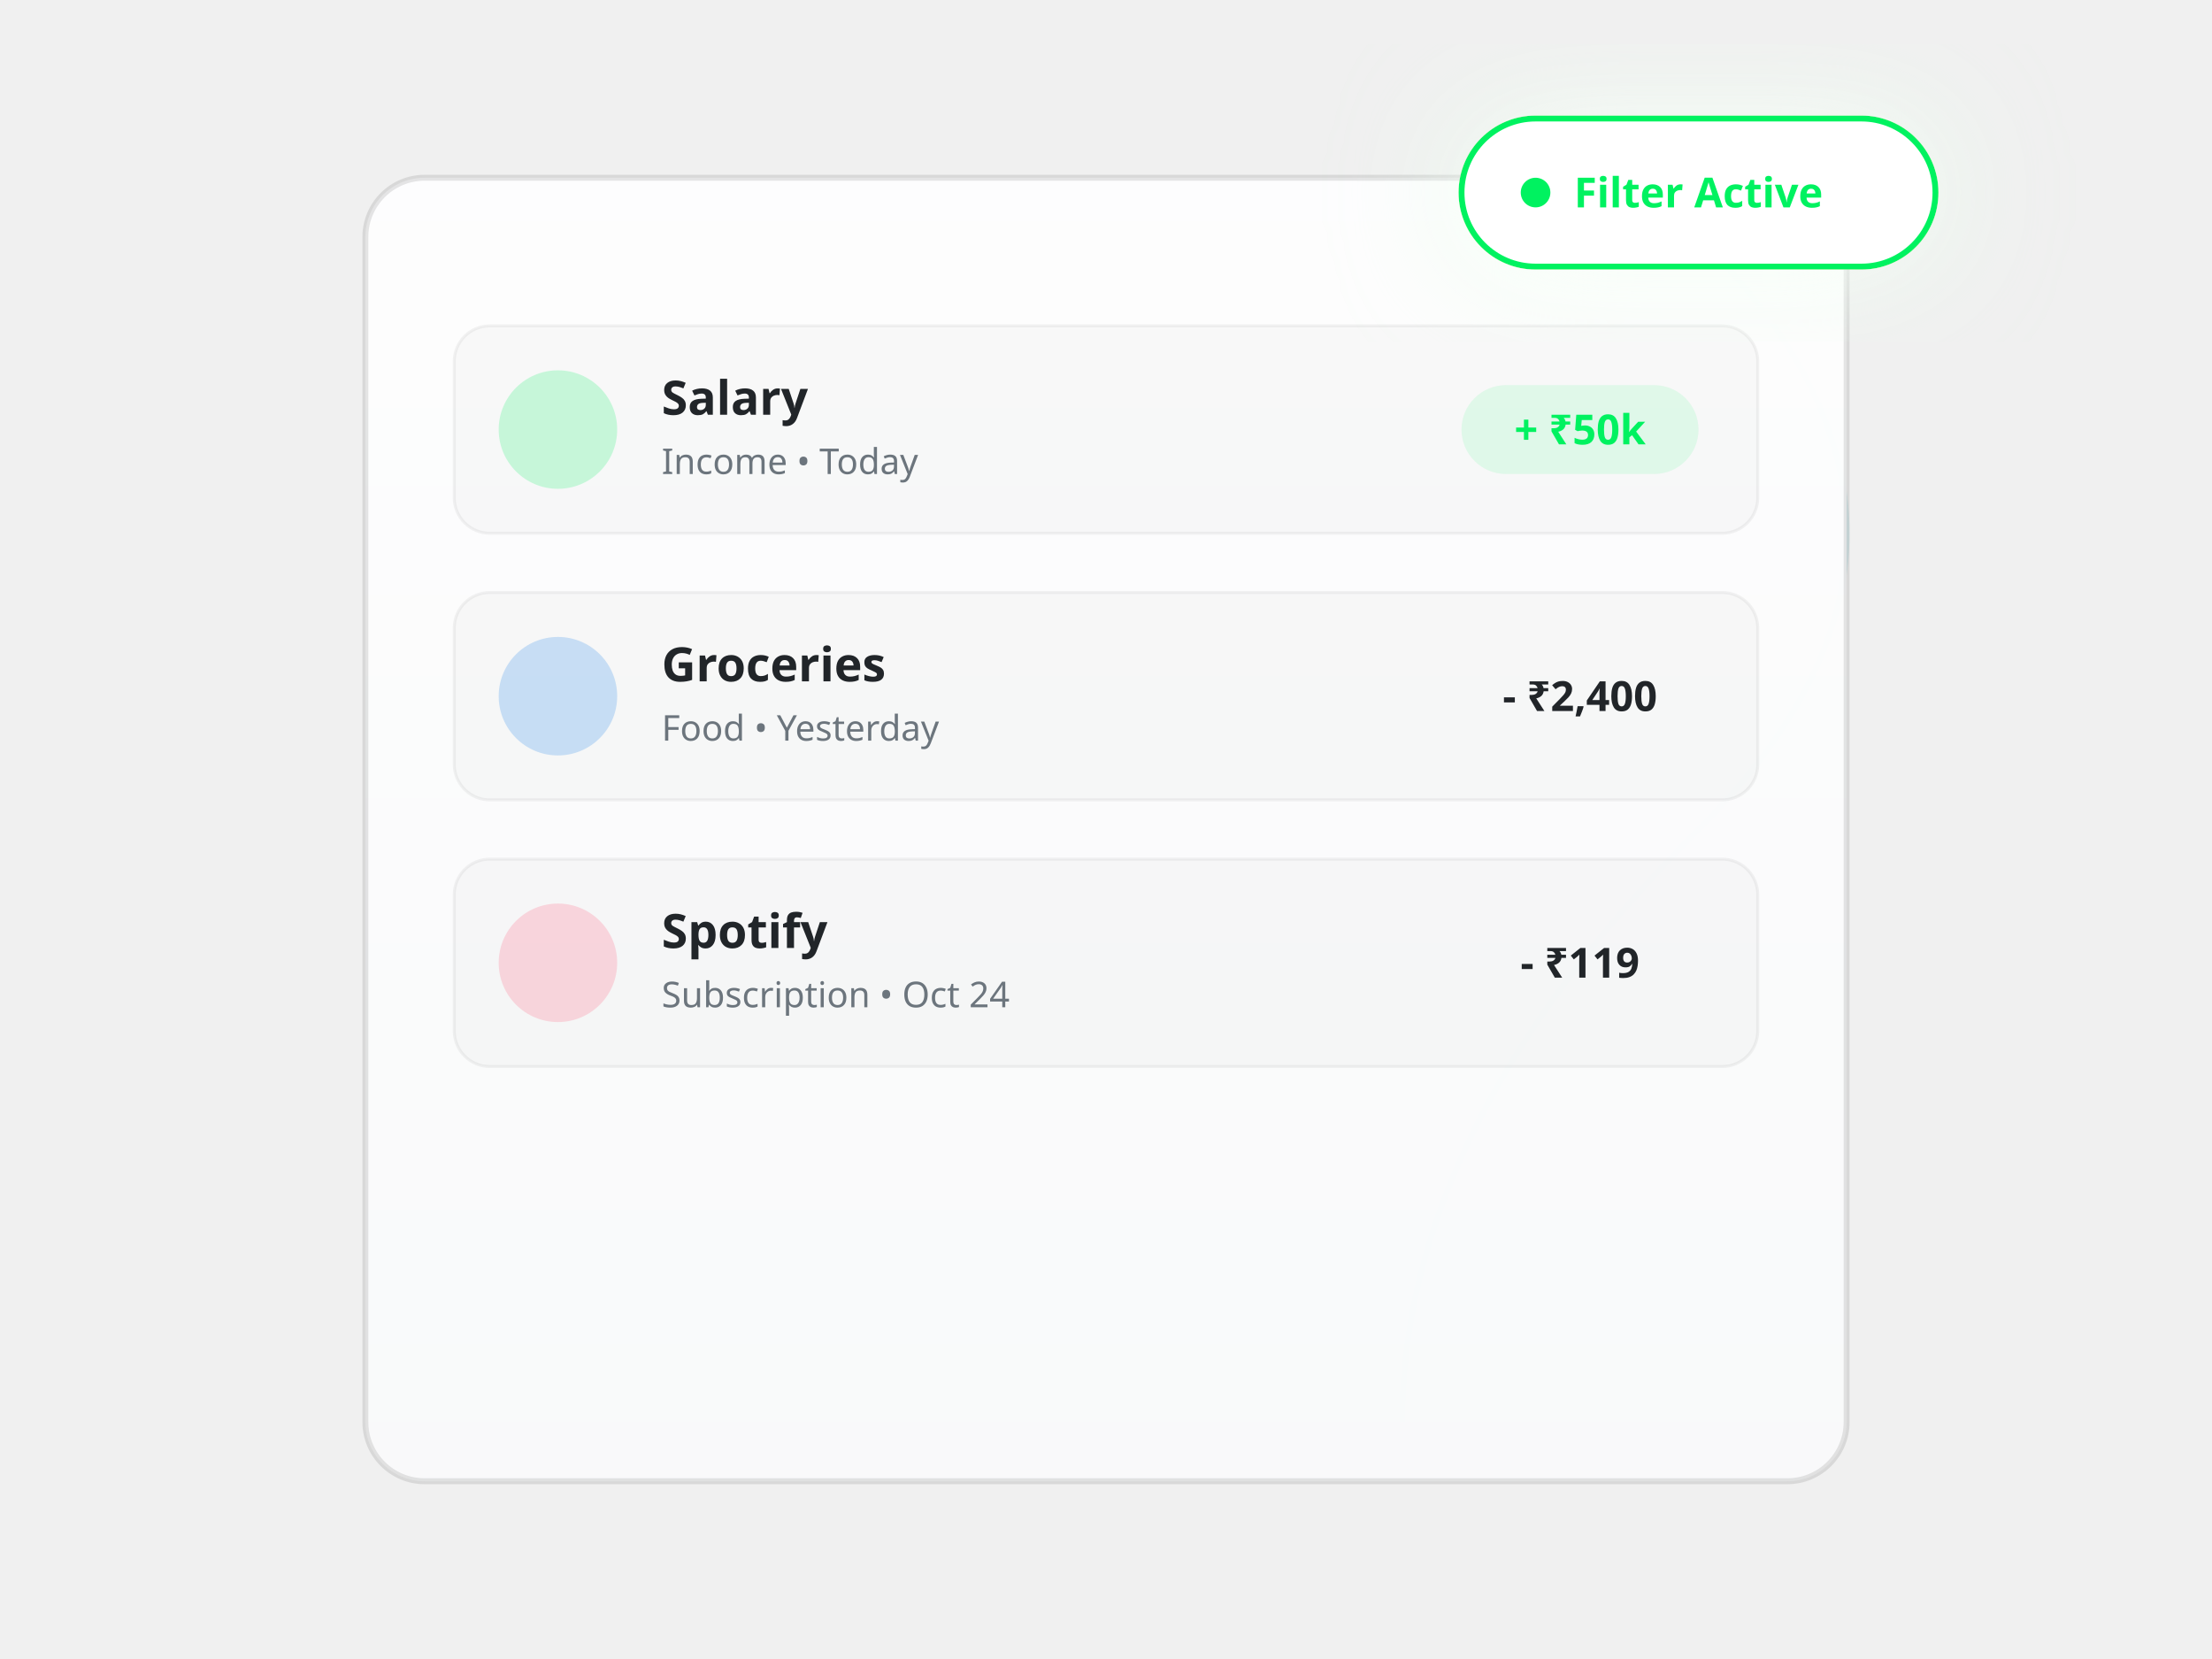
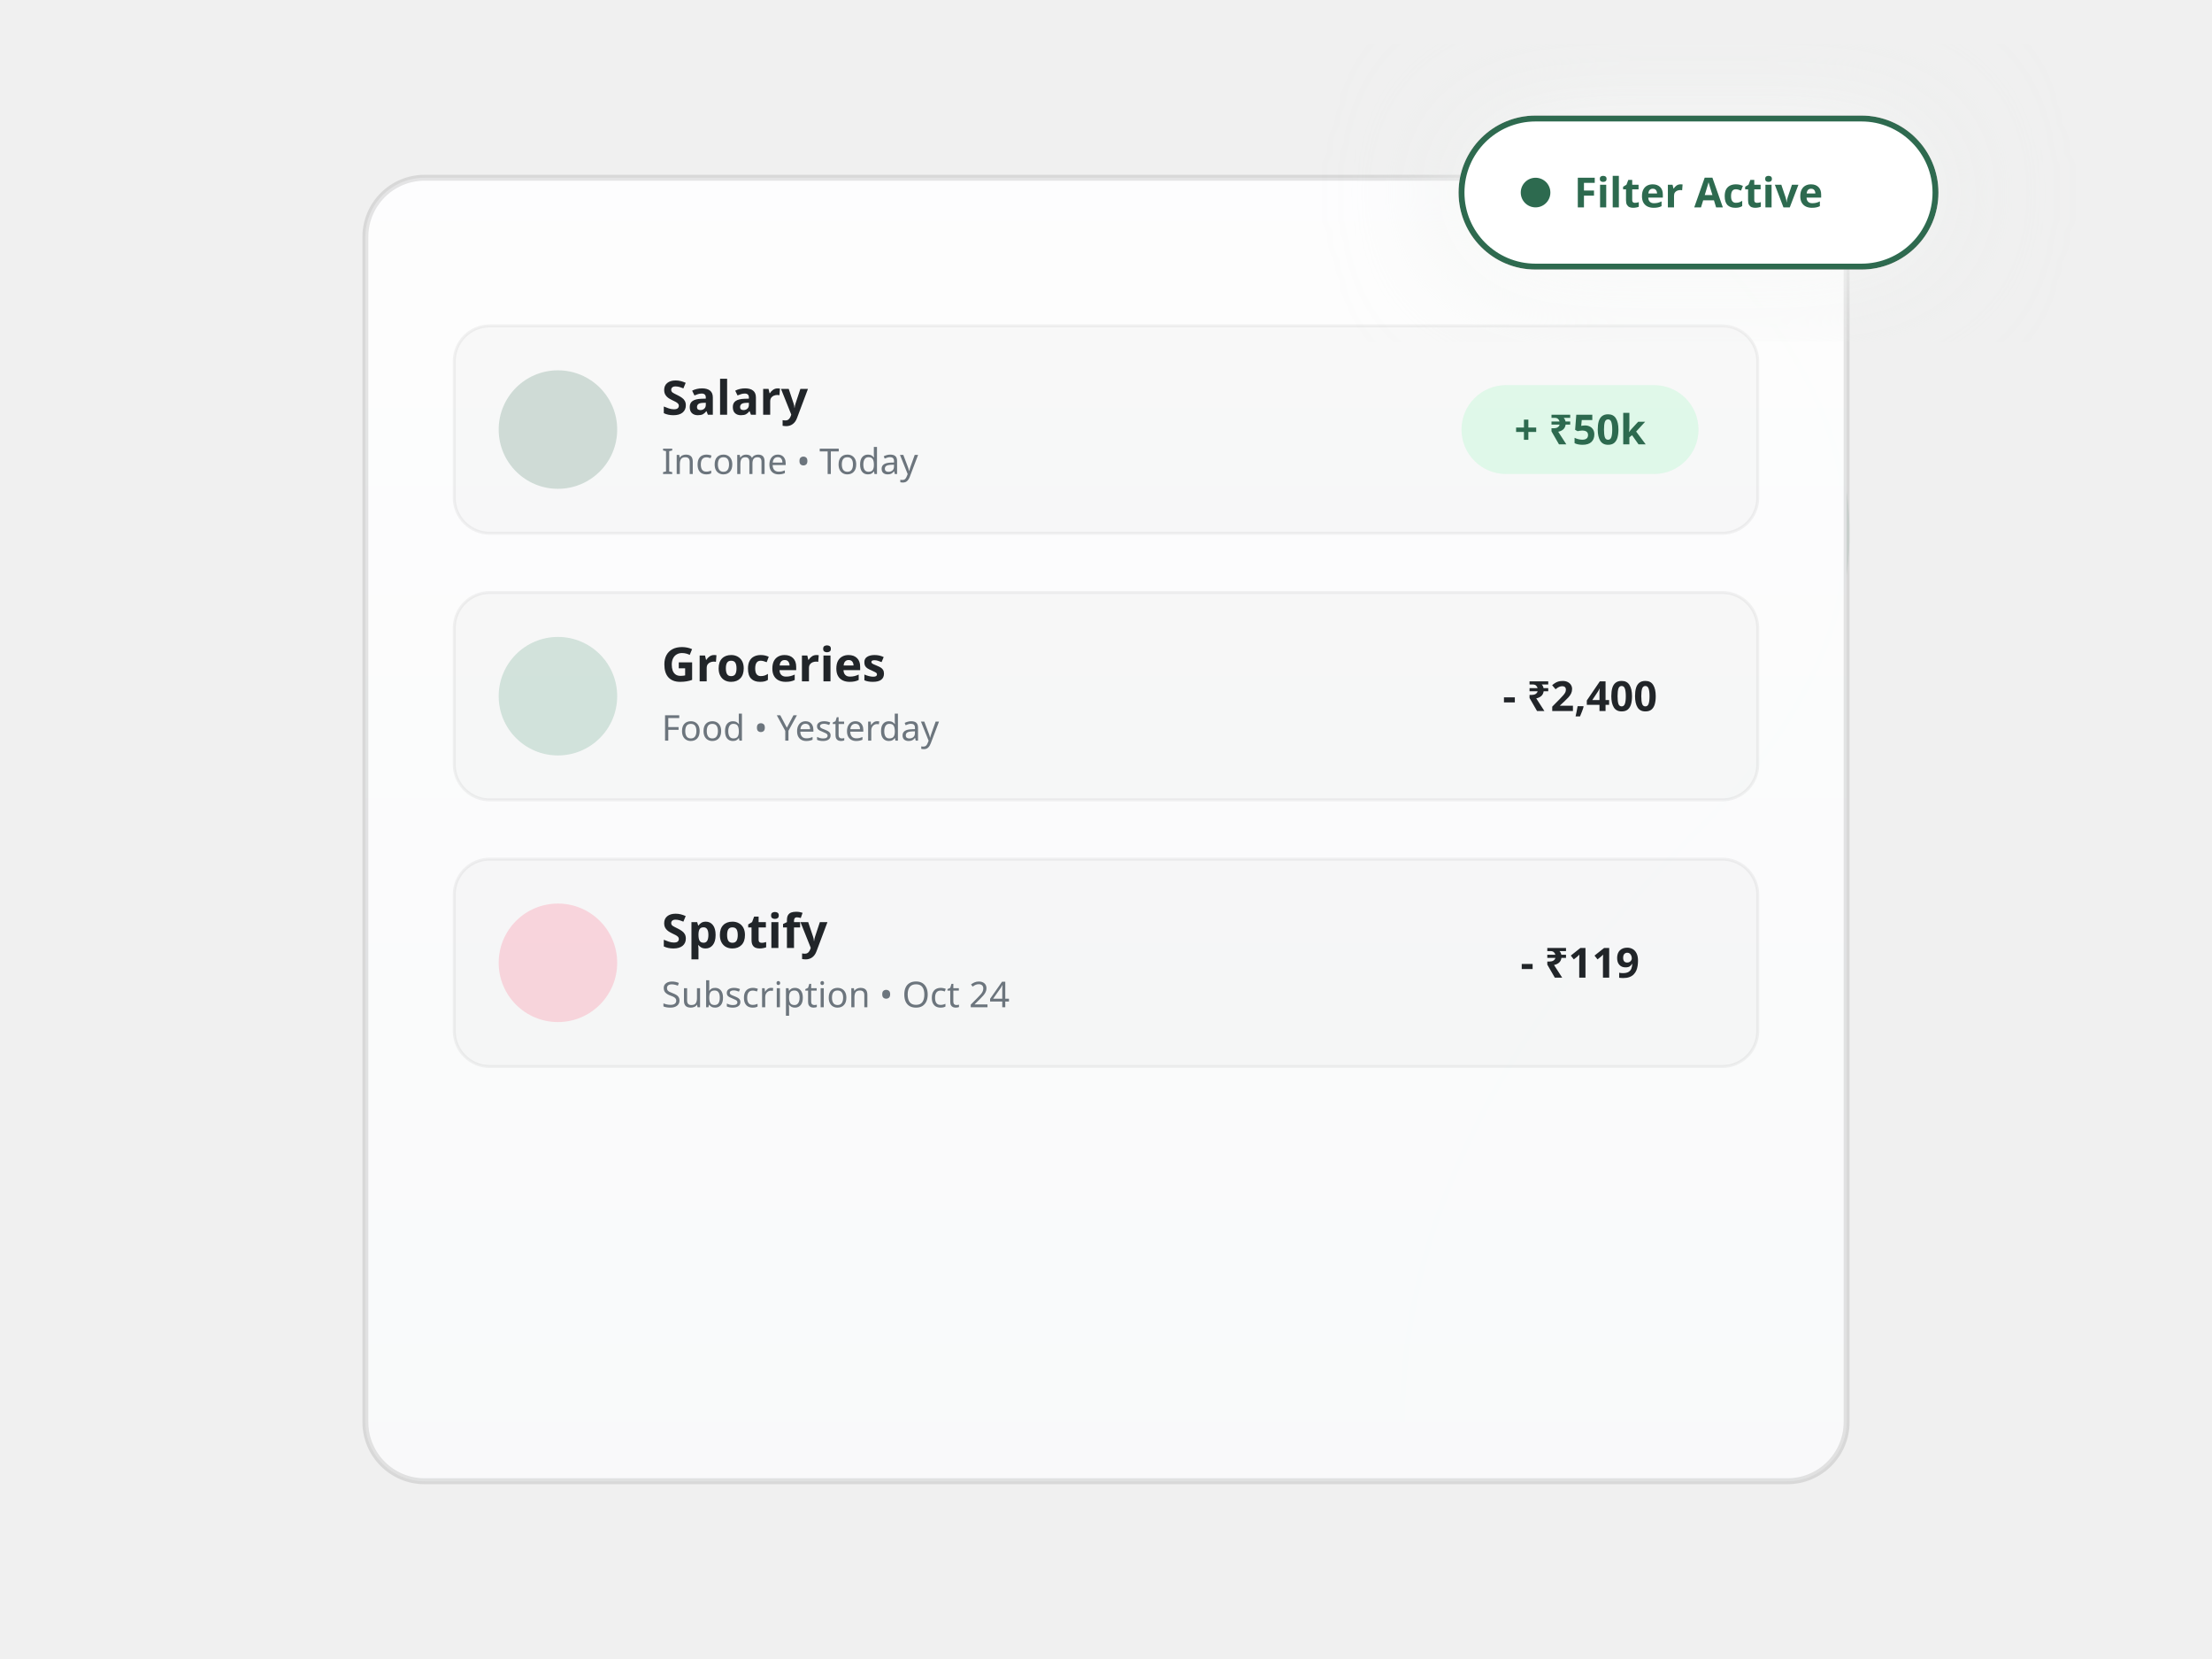
<svg xmlns="http://www.w3.org/2000/svg" width="800" height="600" viewBox="100 20 600 560" fill="none">
  <defs>
    <linearGradient id="primaryGradient" x1="0" y1="0" x2="800" y2="600" gradientUnits="userSpaceOnUse">
-       <stop stop-color="#00f260" />
-       <stop offset="1" stop-color="#0575e6" />
+       <stop stop-color="#2d6a4f" />
+       <stop offset="1" stop-color="#3d8b6a" />
    </linearGradient>
    <linearGradient id="cardBg" x1="0" y1="0" x2="0" y2="600" gradientUnits="userSpaceOnUse">
      <stop stop-color="#FFFFFF" stop-opacity="0.95" />
      <stop offset="1" stop-color="#F8F9FA" stop-opacity="0.95" />
    </linearGradient>
    <filter id="glow" x="-50%" y="-50%" width="200%" height="200%">
      <feGaussianBlur stdDeviation="20" result="coloredBlur" />
      <feMerge>
        <feMergeNode in="coloredBlur" />
        <feMergeNode in="SourceGraphic" />
      </feMerge>
    </filter>
  </defs>
  <rect width="800" height="600" fill="none" />
  <path d="M600 100 Q 700 200 600 300 T 500 500" stroke="url(#primaryGradient)" stroke-width="2" stroke-opacity="0.1" fill="none" />
  <rect x="150" y="80" width="500" height="440" rx="20" fill="url(#cardBg)" stroke="rgba(0,0,0,0.1)" stroke-width="2" />
  <g transform="translate(180, 130)">
    <rect x="0" y="0" width="440" height="70" rx="12" fill="rgba(0,0,0,0.02)" stroke="rgba(0,0,0,0.05)" />
-     <circle cx="35" cy="35" r="20" fill="#00f260" opacity="0.2" />
+     <circle cx="35" cy="35" r="20" fill="#2d6a4f" opacity="0.2" />
    <text x="70" y="30" fill="#212529" font-family="sans-serif" font-size="16" font-weight="bold">Salary</text>
    <text x="70" y="50" fill="#6c757d" font-family="sans-serif" font-size="12">Income • Today</text>
    <rect x="340" y="20" width="80" height="30" rx="15" fill="rgba(0, 242, 96, 0.1)" />
-     <text x="380" y="40" text-anchor="middle" fill="#00f260" font-family="sans-serif" font-size="14" font-weight="bold">+ ₹50k</text>
+     <text x="380" y="40" text-anchor="middle" fill="#2d6a4f" font-family="sans-serif" font-size="14" font-weight="bold">+ ₹50k</text>
    <rect x="0" y="90" width="440" height="70" rx="12" fill="rgba(0,0,0,0.02)" stroke="rgba(0,0,0,0.05)" />
-     <circle cx="35" cy="125" r="20" fill="#0575e6" opacity="0.2" />
+     <circle cx="35" cy="125" r="20" fill="#3d8b6a" opacity="0.2" />
    <text x="70" y="120" fill="#212529" font-family="sans-serif" font-size="16" font-weight="bold">Groceries</text>
    <text x="70" y="140" fill="#6c757d" font-family="sans-serif" font-size="12">Food • Yesterday</text>
    <text x="380" y="130" text-anchor="middle" fill="#212529" font-family="sans-serif" font-size="14" font-weight="bold">- ₹2,400</text>
    <rect x="0" y="180" width="440" height="70" rx="12" fill="rgba(0,0,0,0.02)" stroke="rgba(0,0,0,0.05)" />
    <circle cx="35" cy="215" r="20" fill="#ff4d6d" opacity="0.2" />
    <text x="70" y="210" fill="#212529" font-family="sans-serif" font-size="16" font-weight="bold">Spotify</text>
    <text x="70" y="230" fill="#6c757d" font-family="sans-serif" font-size="12">Subscription • Oct 24</text>
    <text x="380" y="220" text-anchor="middle" fill="#212529" font-family="sans-serif" font-size="14" font-weight="bold">- ₹119</text>
  </g>
-   <rect x="520" y="60" width="160" height="50" rx="25" fill="#FFFFFF" stroke="#00f260" stroke-width="2" filter="url(#glow)" />
-   <text x="600" y="90" text-anchor="middle" fill="#00f260" font-family="sans-serif" font-size="14" font-weight="bold">Filter Active</text>
-   <circle cx="545" cy="85" r="5" fill="#00f260" />
+   <rect x="520" y="60" width="160" height="50" rx="25" fill="#FFFFFF" stroke="#2d6a4f" stroke-width="2" filter="url(#glow)" />
+   <text x="600" y="90" text-anchor="middle" fill="#2d6a4f" font-family="sans-serif" font-size="14" font-weight="bold">Filter Active</text>
+   <circle cx="545" cy="85" r="5" fill="#2d6a4f" />
</svg>
